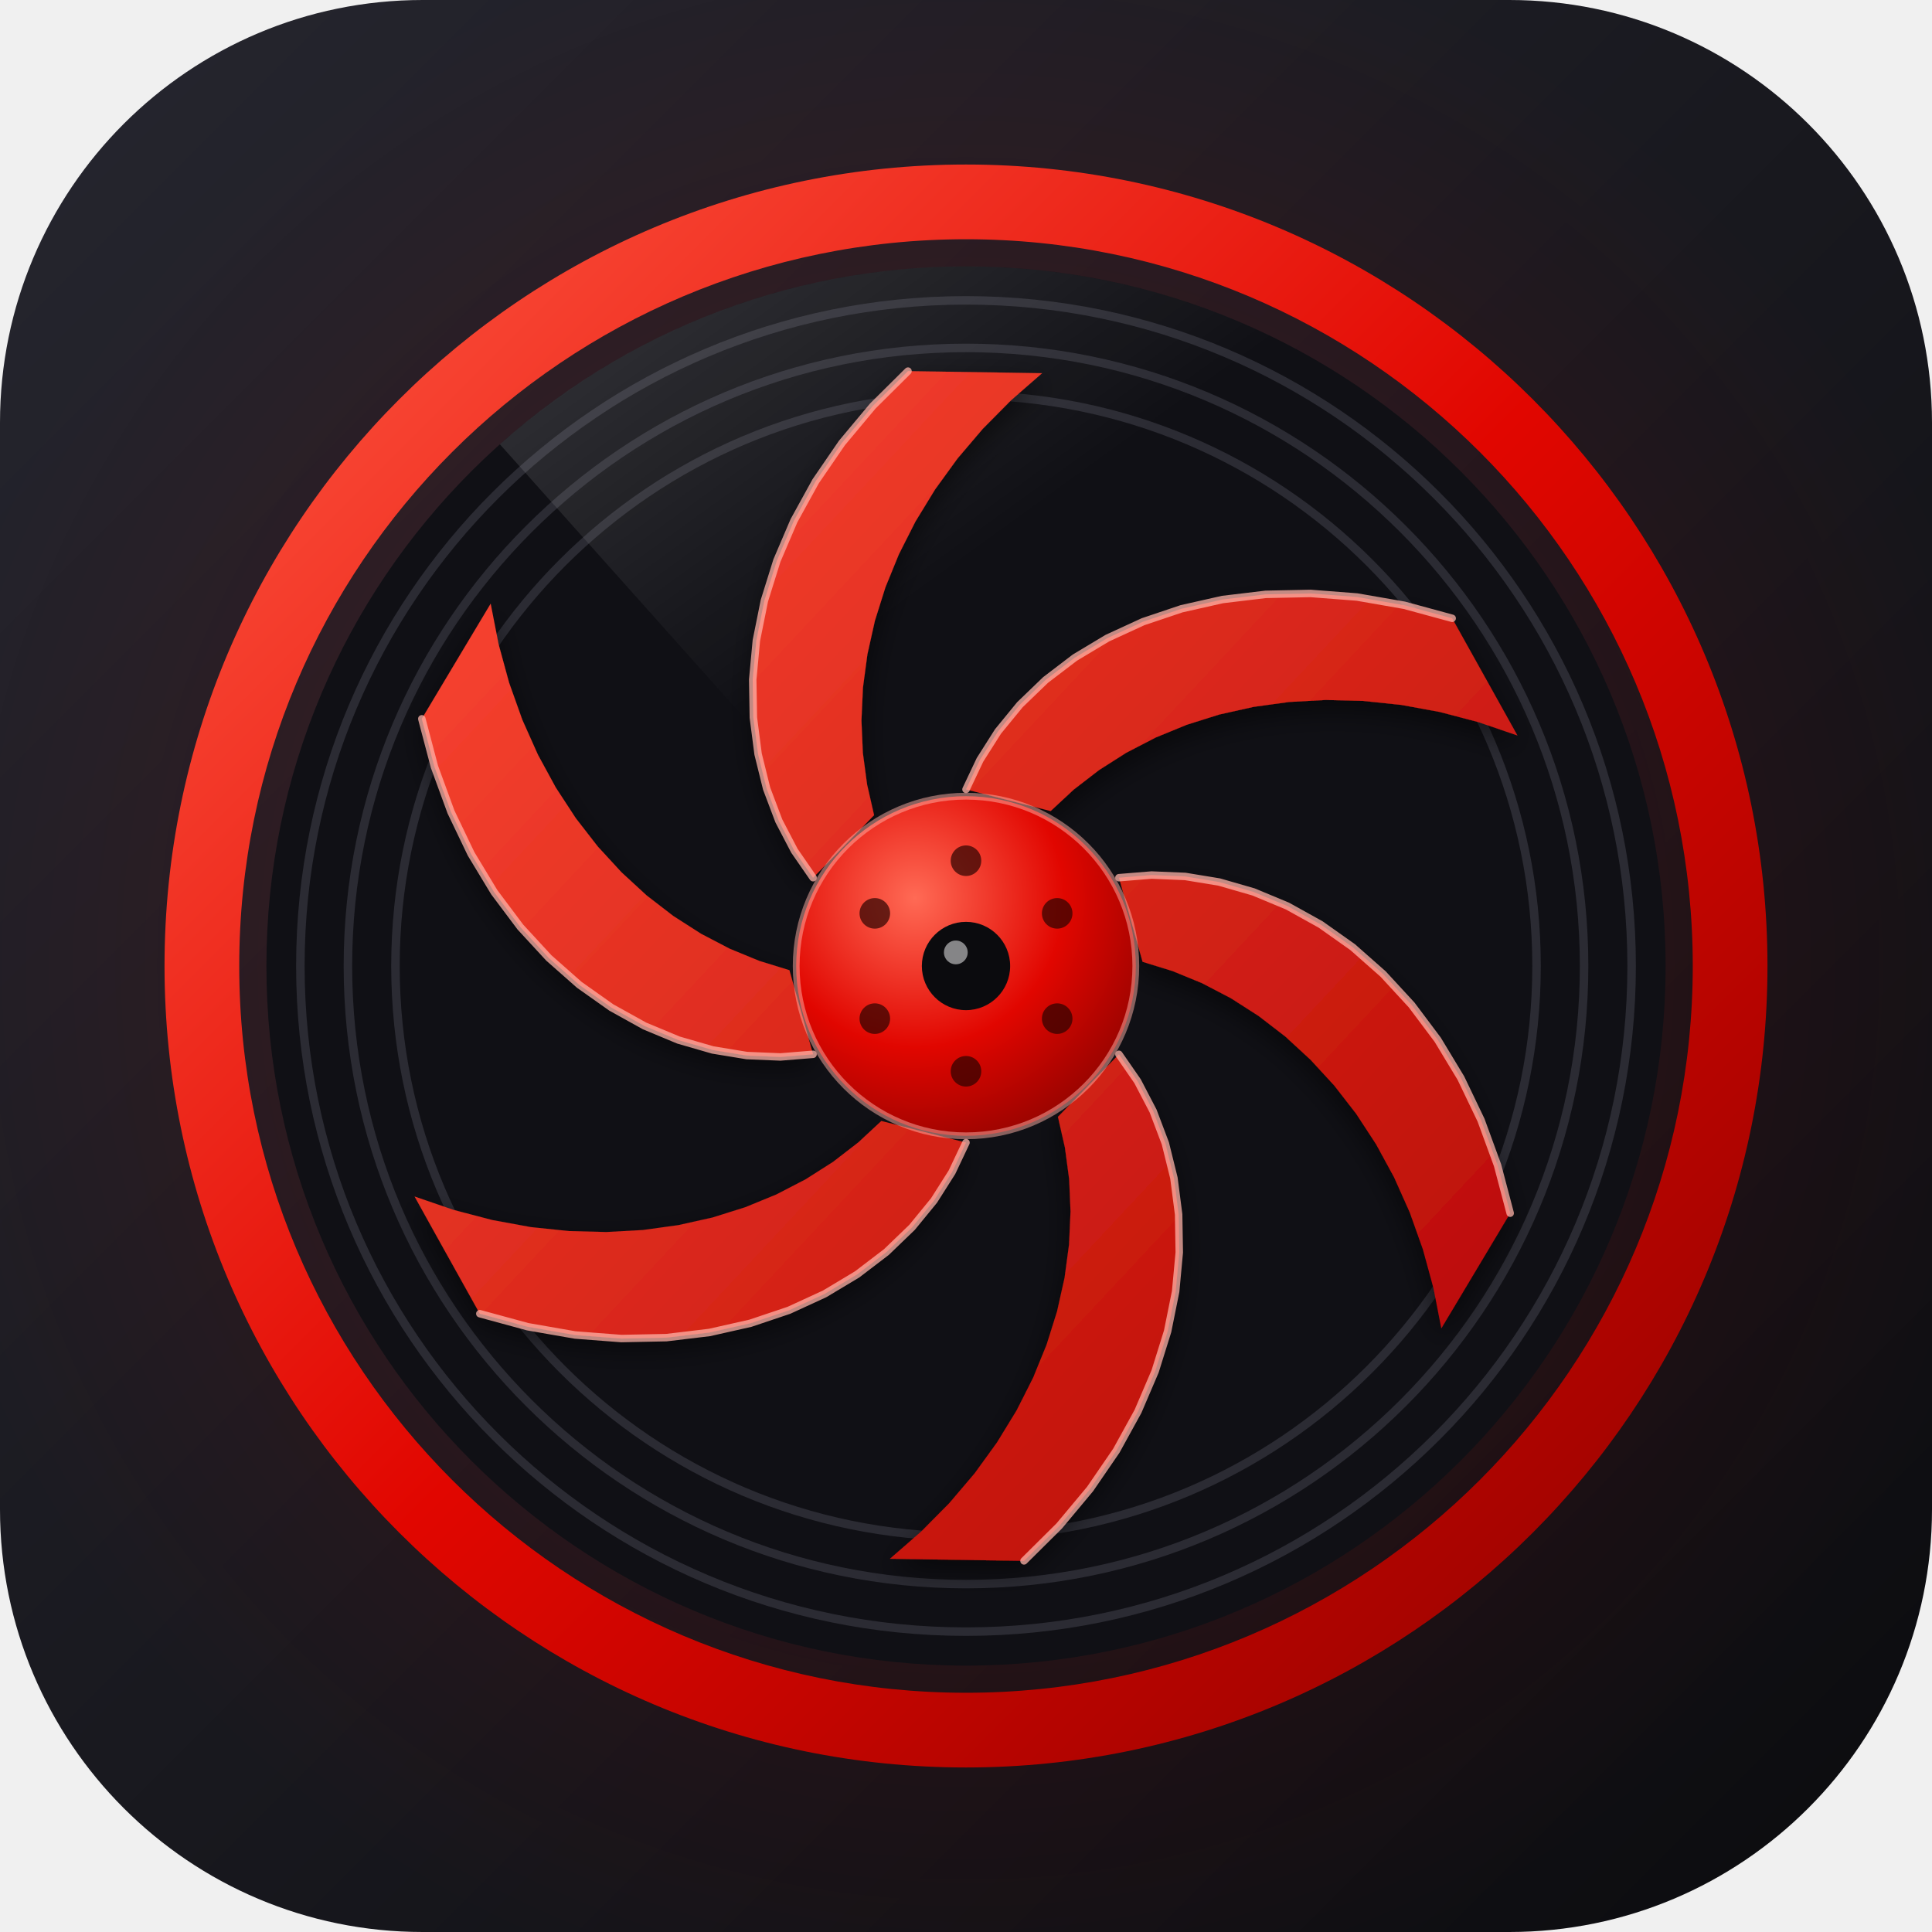
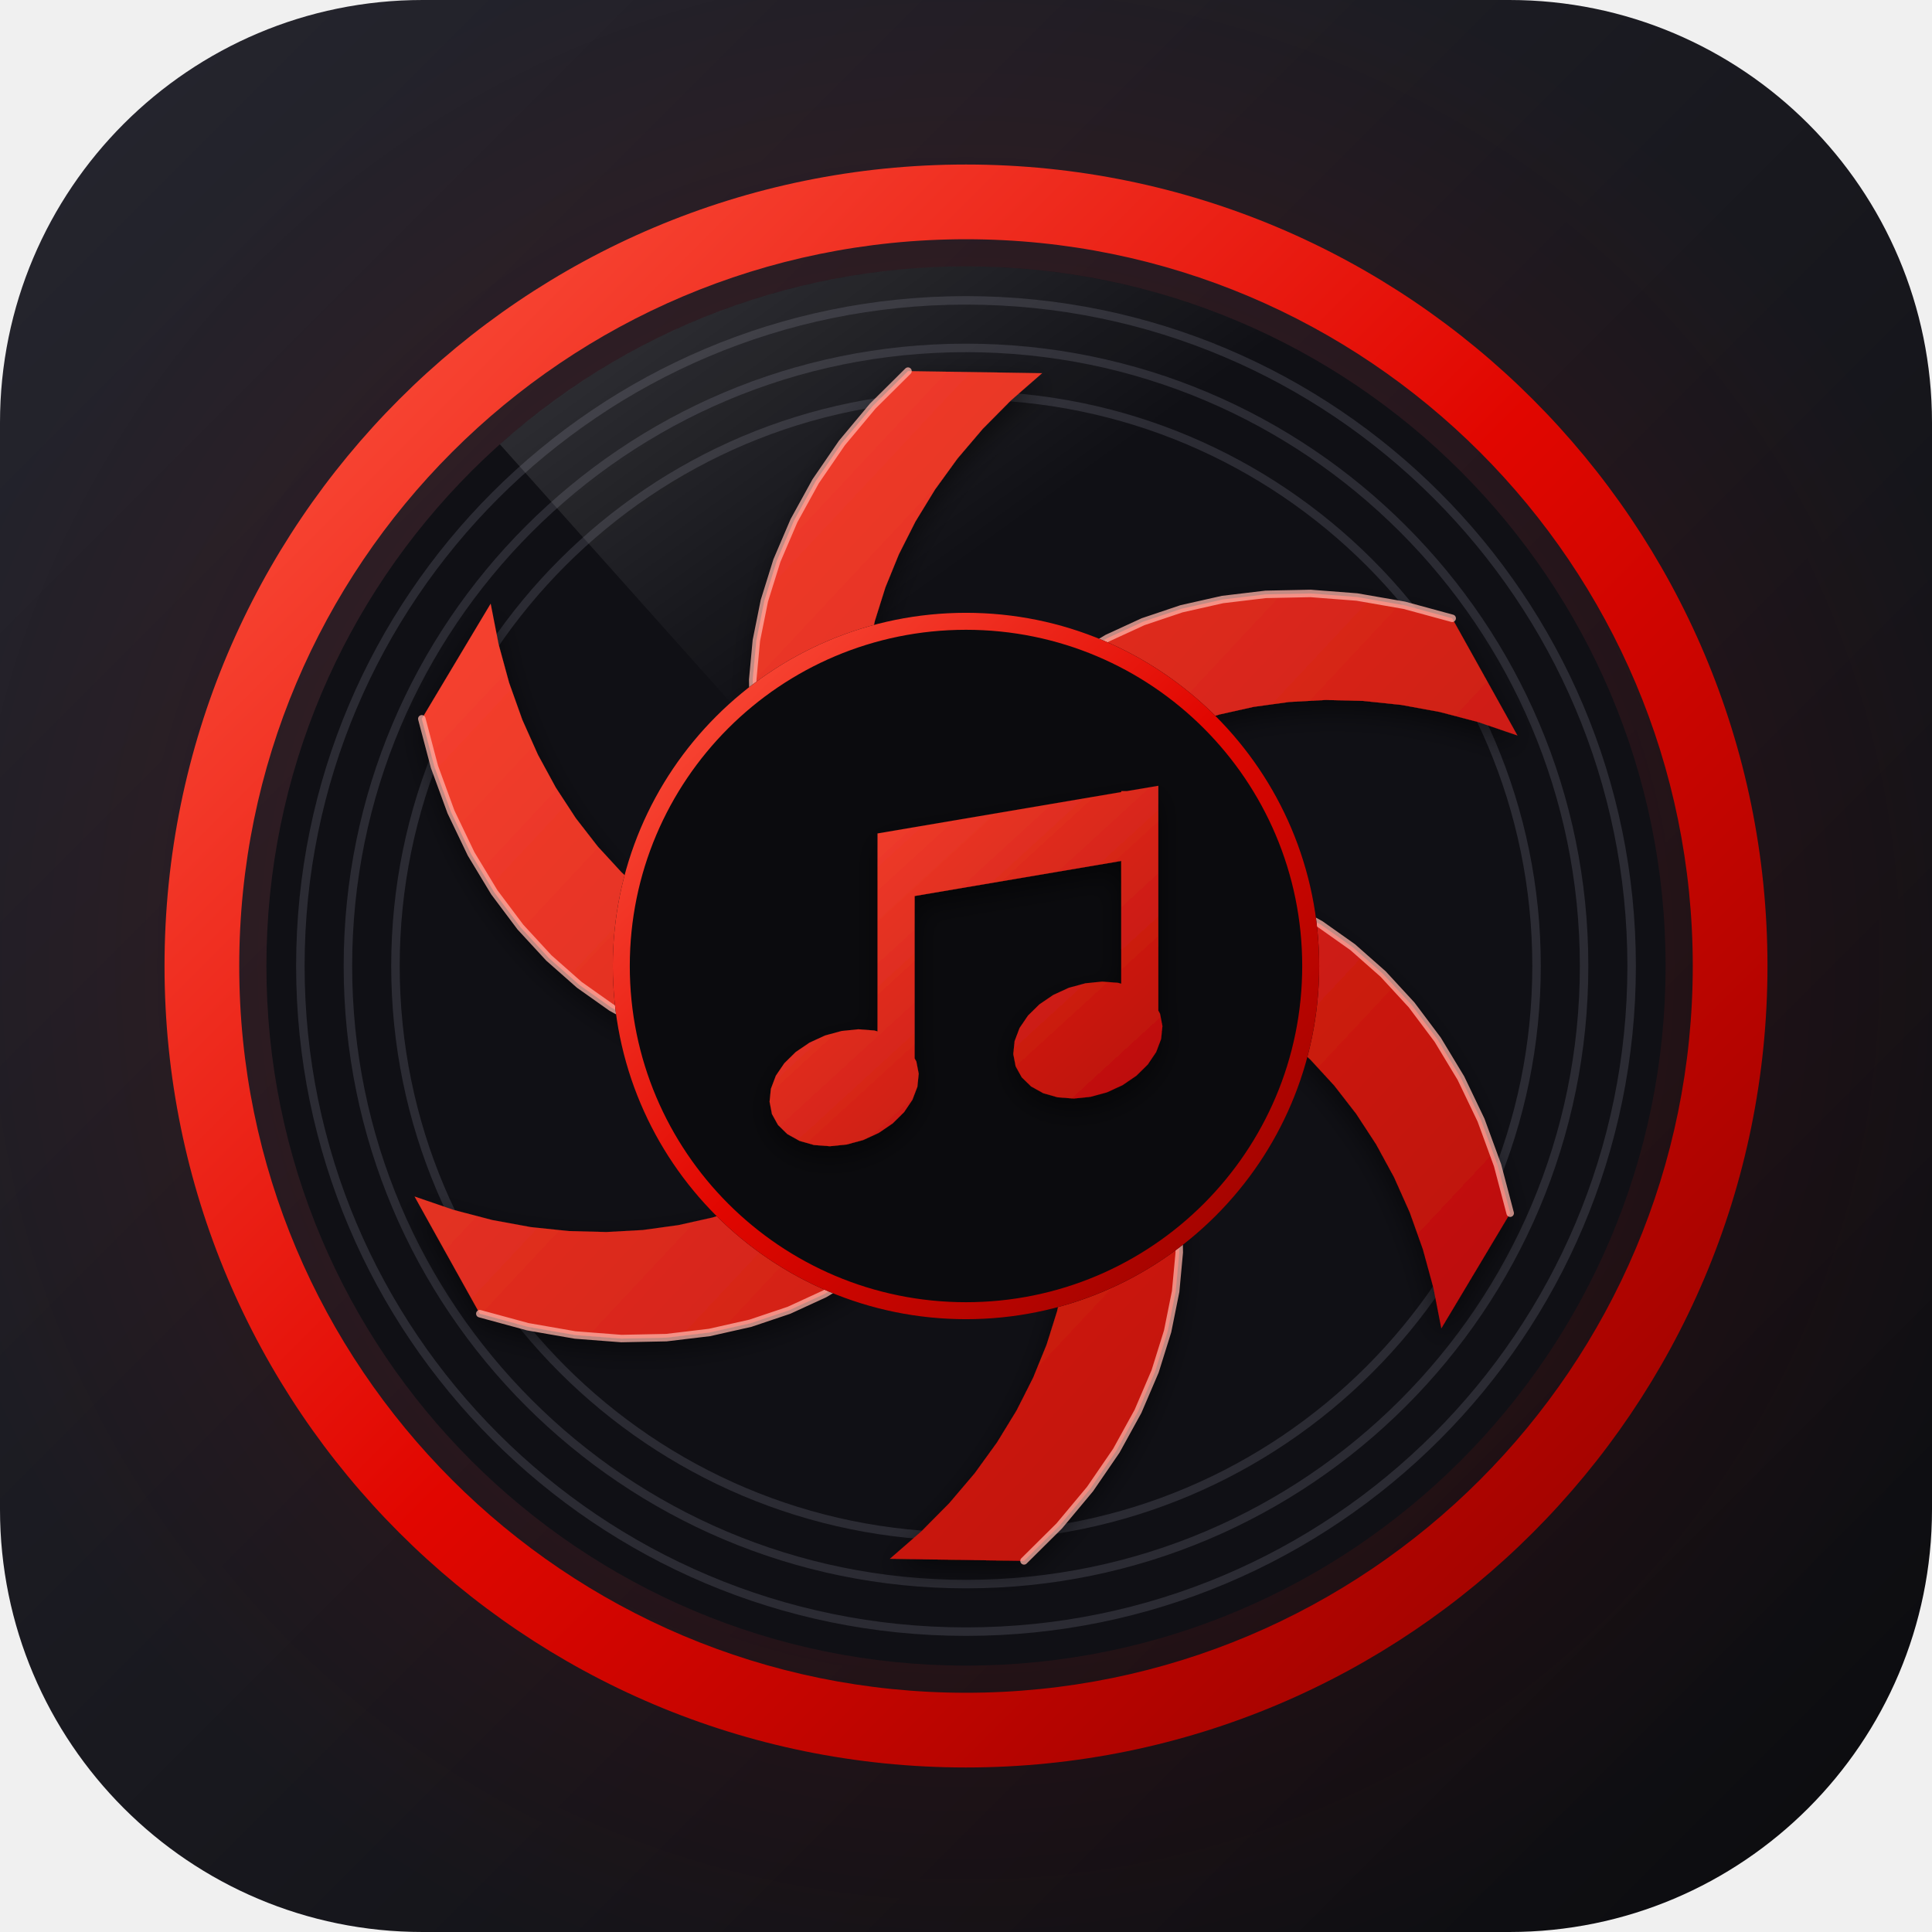
<svg xmlns="http://www.w3.org/2000/svg" viewBox="0 0 512 512" width="512" height="512" role="img" aria-label="TurboMusic">
  <defs>
-     <linearGradient id="bg" x1="0" y1="0" x2="1" y2="1">
+     <linearGradient id="turbomusic-bg" x1="0" y1="0" x2="1" y2="1">
      <stop offset="0" stop-color="#26262f" />
      <stop offset="1" stop-color="#0b0b0e" />
    </linearGradient>
-     <radialGradient id="glow" cx="50%" cy="50%" r="55%">
+     <radialGradient id="turbomusic-glow" cx="50%" cy="50%" r="55%">
      <stop offset="0" stop-color="#e10600" stop-opacity=".30" />
      <stop offset=".7" stop-color="#e10600" stop-opacity=".06" />
      <stop offset="1" stop-color="#e10600" stop-opacity="0" />
    </radialGradient>
-     <linearGradient id="ring" x1="0" y1="0" x2="1" y2="1">
+     <linearGradient id="turbomusic-ring" x1="0" y1="0" x2="1" y2="1">
      <stop offset="0" stop-color="#ff5a44" />
      <stop offset=".5" stop-color="#e10600" />
      <stop offset="1" stop-color="#8f0300" />
    </linearGradient>
-     <linearGradient id="fin" x1="0" y1="0" x2="1" y2="1">
+     <linearGradient id="turbomusic-fin" x1="0" y1="0" x2="1" y2="1">
      <stop offset="0" stop-color="#ff4a36" />
      <stop offset="1" stop-color="#b30500" />
    </linearGradient>
-     <radialGradient id="hub" cx="35%" cy="30%" r="80%">
-       <stop offset="0" stop-color="#ff6a55" />
+     <radialGradient id="turbomusic-hub" cx="35%" cy="30%" r="80%">
+       <stop offset="0" stop-color="#ff5a44" />
      <stop offset=".55" stop-color="#e10600" />
      <stop offset="1" stop-color="#8f0300" />
    </radialGradient>
-     <linearGradient id="sheen" x1="0" y1="0" x2="1" y2="1">
+     <linearGradient id="turbomusic-sheen" x1="0" y1="0" x2="1" y2="1">
      <stop offset="0" stop-color="#fff" stop-opacity=".16" />
      <stop offset=".45" stop-color="#fff" stop-opacity="0" />
    </linearGradient>
-     <filter id="soft" x="-10%" y="-10%" width="120%" height="120%">
+     <filter id="turbomusic-soft" x="-10%" y="-10%" width="120%" height="120%">
      <feDropShadow dx="0" dy="3" stdDeviation="4" flood-color="#000" flood-opacity=".55" />
    </filter>
  </defs>
-   <rect width="512" height="512" rx="112" fill="url(#bg)" />
-   <rect width="512" height="512" rx="112" fill="url(#glow)" />
+   <rect width="512" height="512" rx="112" fill="url(#turbomusic-bg)" />
+   <rect width="512" height="512" rx="112" fill="url(#turbomusic-glow)" />
  <g transform="translate(25.6 25.6) scale(0.9)">
-     <path d="M20,256a236,236 0 1,0 472,0a236,236 0 1,0 -472,0ZM42,256a214,214 0 1,0 428,0a214,214 0 1,0 -428,0Z" fill-rule="evenodd" fill="url(#ring)" />
+     <path d="M20,256a236,236 0 1,0 472,0a236,236 0 1,0 -472,0ZM42,256a214,214 0 1,0 428,0a214,214 0 1,0 -428,0Z" fill-rule="evenodd" fill="url(#turbomusic-ring)" />
    <circle cx="256" cy="256" r="206" fill="#101015" />
    <g fill="none" stroke="#2b2b33" stroke-width="2.5">
      <circle cx="256" cy="256" r="196" />
      <circle cx="256" cy="256" r="182" />
      <circle cx="256" cy="256" r="168" />
    </g>
-     <path d="M256,256 L118.75,102.38 A206,206 0 0 1 406.73,115.58 Z" fill="url(#sheen)" />
-     <g filter="url(#soft)">
-       <path d="M256,204L260.13,195.28L265.43,186.93L271.88,179.05L279.44,171.77L288.05,165.2L297.64,159.45L308.14,154.62L319.47,150.81L331.53,148.09L344.23,146.57L357.47,146.3L371.11,147.35L385.05,149.78L399.16,153.62L418.39,188.14L406.94,184.2L395.49,181.2L384.13,179.12L372.91,177.95L361.89,177.67L351.14,178.26L340.7,179.7L330.64,181.94L321,184.97L311.84,188.73L303.21,193.2L295.16,198.32L287.72,204.06L280.93,210.37ZM301.03,230L310.65,229.22L320.54,229.63L330.58,231.28L340.66,234.19L350.65,238.35L360.43,243.78L369.87,250.46L378.83,258.37L387.21,267.46L394.89,277.7L401.73,289.02L407.65,301.37L412.51,314.65L416.24,328.79L395.96,362.71L393.65,350.82L390.53,339.4L386.65,328.52L382.05,318.22L376.78,308.54L370.89,299.52L364.43,291.2L357.45,283.61L350.02,276.77L342.18,270.73L334,265.49L325.53,261.07L316.84,257.5L307.99,254.77ZM301.03,282L306.52,289.93L311.1,298.71L314.7,308.23L317.22,318.41L318.61,329.15L318.8,340.33L317.73,351.84L315.37,363.56L311.68,375.37L306.65,387.13L300.27,398.72L292.53,410.01L283.46,420.87L273.08,431.17L233.57,430.56L242.71,422.61L251.03,414.21L258.52,405.41L265.14,396.27L270.89,386.87L275.75,377.26L279.73,367.5L282.82,357.67L285.02,347.81L286.34,338L286.78,328.29L286.37,318.75L285.12,309.44L283.06,300.41ZM256,308L251.87,316.72L246.57,325.07L240.12,332.95L232.56,340.23L223.95,346.8L214.36,352.55L203.86,357.38L192.53,361.19L180.47,363.91L167.77,365.43L154.53,365.7L140.89,364.65L126.95,362.22L112.84,358.38L93.61,323.86L105.06,327.8L116.51,330.8L127.87,332.88L139.09,334.05L150.11,334.33L160.86,333.74L171.3,332.3L181.36,330.06L191,327.03L200.16,323.27L208.79,318.8L216.84,313.68L224.28,307.94L231.07,301.63ZM210.97,282L201.35,282.78L191.46,282.37L181.42,280.72L171.34,277.81L161.35,273.65L151.57,268.22L142.13,261.54L133.17,253.63L124.79,244.54L117.11,234.3L110.27,222.98L104.35,210.63L99.49,197.35L95.76,183.21L116.04,149.29L118.35,161.18L121.47,172.6L125.35,183.48L129.95,193.78L135.22,203.46L141.11,212.48L147.57,220.8L154.55,228.39L161.98,235.23L169.82,241.27L178,246.51L186.47,250.93L195.16,254.5L204.01,257.23ZM210.97,230L205.48,222.07L200.9,213.29L197.3,203.77L194.78,193.59L193.39,182.85L193.2,171.67L194.27,160.16L196.63,148.44L200.32,136.63L205.35,124.87L211.73,113.28L219.47,101.99L228.54,91.13L238.92,80.83L278.43,81.44L269.29,89.39L260.97,97.79L253.48,106.59L246.86,115.73L241.11,125.13L236.25,134.74L232.27,144.5L229.18,154.33L226.98,164.19L225.66,174L225.22,183.71L225.63,193.25L226.88,202.56L228.94,211.59Z" fill="url(#fin)" />
+     <path d="M256,256 L118.75,102.38 A206,206 0 0 1 406.73,115.58 Z" fill="url(#turbomusic-sheen)" />
+     <g filter="url(#turbomusic-soft)">
+       <path d="M256,204L260.13,195.28L265.43,186.93L271.88,179.05L279.44,171.77L288.05,165.2L297.64,159.45L308.14,154.62L319.47,150.81L331.53,148.09L344.23,146.57L357.47,146.3L371.11,147.35L385.05,149.78L399.16,153.62L418.39,188.14L406.94,184.2L395.49,181.2L384.13,179.12L372.91,177.95L361.89,177.67L351.14,178.26L340.7,179.7L330.64,181.94L321,184.97L311.84,188.73L303.21,193.2L295.16,198.32L287.72,204.06L280.93,210.37ZM301.03,230L310.65,229.22L320.54,229.63L330.58,231.28L340.66,234.19L350.65,238.35L360.43,243.78L369.87,250.46L378.83,258.37L387.21,267.46L394.89,277.7L401.73,289.02L407.65,301.37L412.51,314.65L416.24,328.79L395.96,362.71L393.65,350.82L390.53,339.4L386.65,328.52L382.05,318.22L376.78,308.54L370.89,299.52L364.43,291.2L357.45,283.61L350.02,276.77L342.18,270.73L334,265.49L325.53,261.07L316.84,257.5L307.99,254.77ZM301.03,282L306.52,289.93L311.1,298.71L314.7,308.23L317.22,318.41L318.61,329.15L318.8,340.33L317.73,351.84L315.37,363.56L311.68,375.37L306.65,387.13L300.27,398.72L292.53,410.01L283.46,420.87L273.08,431.17L233.57,430.56L242.71,422.61L251.03,414.21L258.52,405.41L265.14,396.27L270.89,386.87L275.75,377.26L279.73,367.5L282.82,357.67L285.02,347.81L286.34,338L286.78,328.29L286.37,318.75L285.12,309.44L283.06,300.41ZM256,308L251.87,316.72L246.57,325.07L240.12,332.95L232.56,340.23L223.95,346.8L214.36,352.55L203.86,357.38L192.53,361.19L180.47,363.91L167.77,365.43L154.53,365.7L140.89,364.65L126.95,362.22L112.84,358.38L93.61,323.86L105.06,327.8L116.51,330.8L127.87,332.88L139.09,334.05L150.11,334.33L160.86,333.74L171.3,332.3L181.36,330.06L191,327.03L200.16,323.27L208.79,318.8L216.84,313.68L224.28,307.94L231.07,301.63ZM210.97,282L201.35,282.78L191.46,282.37L181.42,280.72L171.34,277.81L161.35,273.65L151.57,268.22L142.13,261.54L133.17,253.63L124.79,244.54L117.11,234.3L110.27,222.98L104.35,210.63L99.49,197.35L95.76,183.21L116.04,149.29L118.35,161.18L121.47,172.6L125.35,183.48L129.95,193.78L135.22,203.46L141.11,212.48L147.57,220.8L154.55,228.39L161.98,235.23L169.82,241.27L178,246.51L186.47,250.93L195.16,254.5L204.01,257.23ZM210.97,230L205.48,222.07L200.9,213.29L197.3,203.77L194.78,193.59L193.39,182.85L193.2,171.67L194.27,160.16L196.63,148.44L200.32,136.63L205.35,124.87L211.73,113.28L219.47,101.99L228.54,91.13L238.92,80.83L278.43,81.44L269.29,89.39L260.97,97.79L253.48,106.59L246.86,115.73L241.11,125.13L236.25,134.74L232.27,144.5L229.18,154.33L226.98,164.19L225.66,174L225.22,183.71L225.63,193.25L226.88,202.56L228.94,211.59Z" fill="url(#turbomusic-fin)" />
    </g>
    <path d="M256,204L260.13,195.28L265.43,186.93L271.88,179.05L279.44,171.77L288.05,165.2L297.64,159.45L308.14,154.62L319.47,150.81L331.53,148.09L344.23,146.57L357.47,146.3L371.11,147.35L385.05,149.78L399.16,153.62M301.03,230L310.65,229.22L320.54,229.63L330.58,231.28L340.66,234.19L350.65,238.35L360.43,243.78L369.87,250.46L378.83,258.37L387.21,267.46L394.89,277.7L401.73,289.02L407.65,301.37L412.51,314.65L416.24,328.79M301.03,282L306.52,289.93L311.1,298.71L314.7,308.23L317.22,318.41L318.61,329.15L318.8,340.33L317.73,351.84L315.37,363.56L311.68,375.37L306.65,387.13L300.27,398.72L292.53,410.01L283.46,420.87L273.08,431.17M256,308L251.87,316.72L246.57,325.07L240.12,332.95L232.56,340.23L223.95,346.8L214.36,352.55L203.86,357.38L192.53,361.19L180.47,363.91L167.77,365.43L154.53,365.7L140.89,364.65L126.95,362.22L112.84,358.38M210.97,282L201.35,282.78L191.46,282.37L181.42,280.72L171.34,277.81L161.35,273.65L151.57,268.22L142.13,261.54L133.17,253.63L124.79,244.54L117.11,234.3L110.27,222.98L104.35,210.63L99.49,197.35L95.76,183.21M210.97,230L205.48,222.07L200.9,213.29L197.3,203.77L194.78,193.59L193.39,182.85L193.2,171.67L194.27,160.16L196.63,148.44L200.32,136.63L205.35,124.87L211.73,113.28L219.47,101.99L228.54,91.13L238.92,80.83" fill="none" stroke="#ffb3a8" stroke-opacity=".75" stroke-width="2.2" stroke-linecap="round" />
-     <circle cx="256" cy="256" r="50" fill="url(#hub)" />
-     <circle cx="256" cy="256" r="50" fill="none" stroke="#ffb3a8" stroke-opacity=".5" stroke-width="2" />
-     <g fill="#2a0300" fill-opacity=".7">
-       <circle cx="256" cy="225" r="4.5" />
-       <circle cx="282.85" cy="240.5" r="4.5" />
-       <circle cx="282.85" cy="271.5" r="4.5" />
-       <circle cx="256" cy="287" r="4.5" />
-       <circle cx="229.15" cy="271.5" r="4.5" />
-       <circle cx="229.15" cy="240.5" r="4.5" />
+     <circle cx="256" cy="256" r="104" fill="#0b0b0e" />
+     <path d="M152,256a104,104 0 1,0 208,0a104,104 0 1,0 -208,0ZM157,256a99,99 0 1,0 198,0a99,99 0 1,0 -198,0Z" fill-rule="evenodd" fill="url(#turbomusic-ring)" />
+     <g filter="url(#turbomusic-soft)">
+       <path d="M241.38,284.11L242.08,287.73L241.69,291.55L240.23,295.39L237.75,299.06L234.39,302.36L230.31,305.14L225.72,307.25L220.85,308.57L215.94,309.07L211.24,308.71L207,307.5L203.4,305.5L200.65,302.82L198.86,299.59L198.16,295.97L198.55,292.15L200.01,288.29L202.49,284.64L205.85,281.33L209.93,278.56L214.52,276.45L219.39,275.13L224.3,274.63L229,274.99L233.24,276.2L236.84,278.2L239.59,280.88ZM313.14,270.07L313.84,273.69L313.45,277.51L311.99,281.35L309.51,285.02L306.15,288.32L302.07,291.1L297.48,293.21L292.61,294.53L287.7,295.03L283,294.67L278.76,293.46L275.16,291.46L272.41,288.78L270.62,285.55L269.92,281.93L270.31,278.11L271.77,274.25L274.25,270.6L277.61,267.29L281.69,264.52L286.28,262.41L291.15,261.09L296.06,260.59L300.76,260.95L305,262.16L308.6,264.16L311.35,266.84ZM229.95,218.53L240.87,218.53L240.87,291.85L229.95,291.85ZM301.71,204.49L312.63,204.49L312.63,277.81L301.71,277.81ZM229.95,216.97L312.63,202.93L312.63,223.21L229.95,237.25Z" fill="url(#turbomusic-fin)" />
    </g>
-     <circle cx="256" cy="256" r="13" fill="#0b0b0e" />
-     <circle cx="253" cy="252" r="3.5" fill="#fff" fill-opacity=".5" />
  </g>
</svg>
